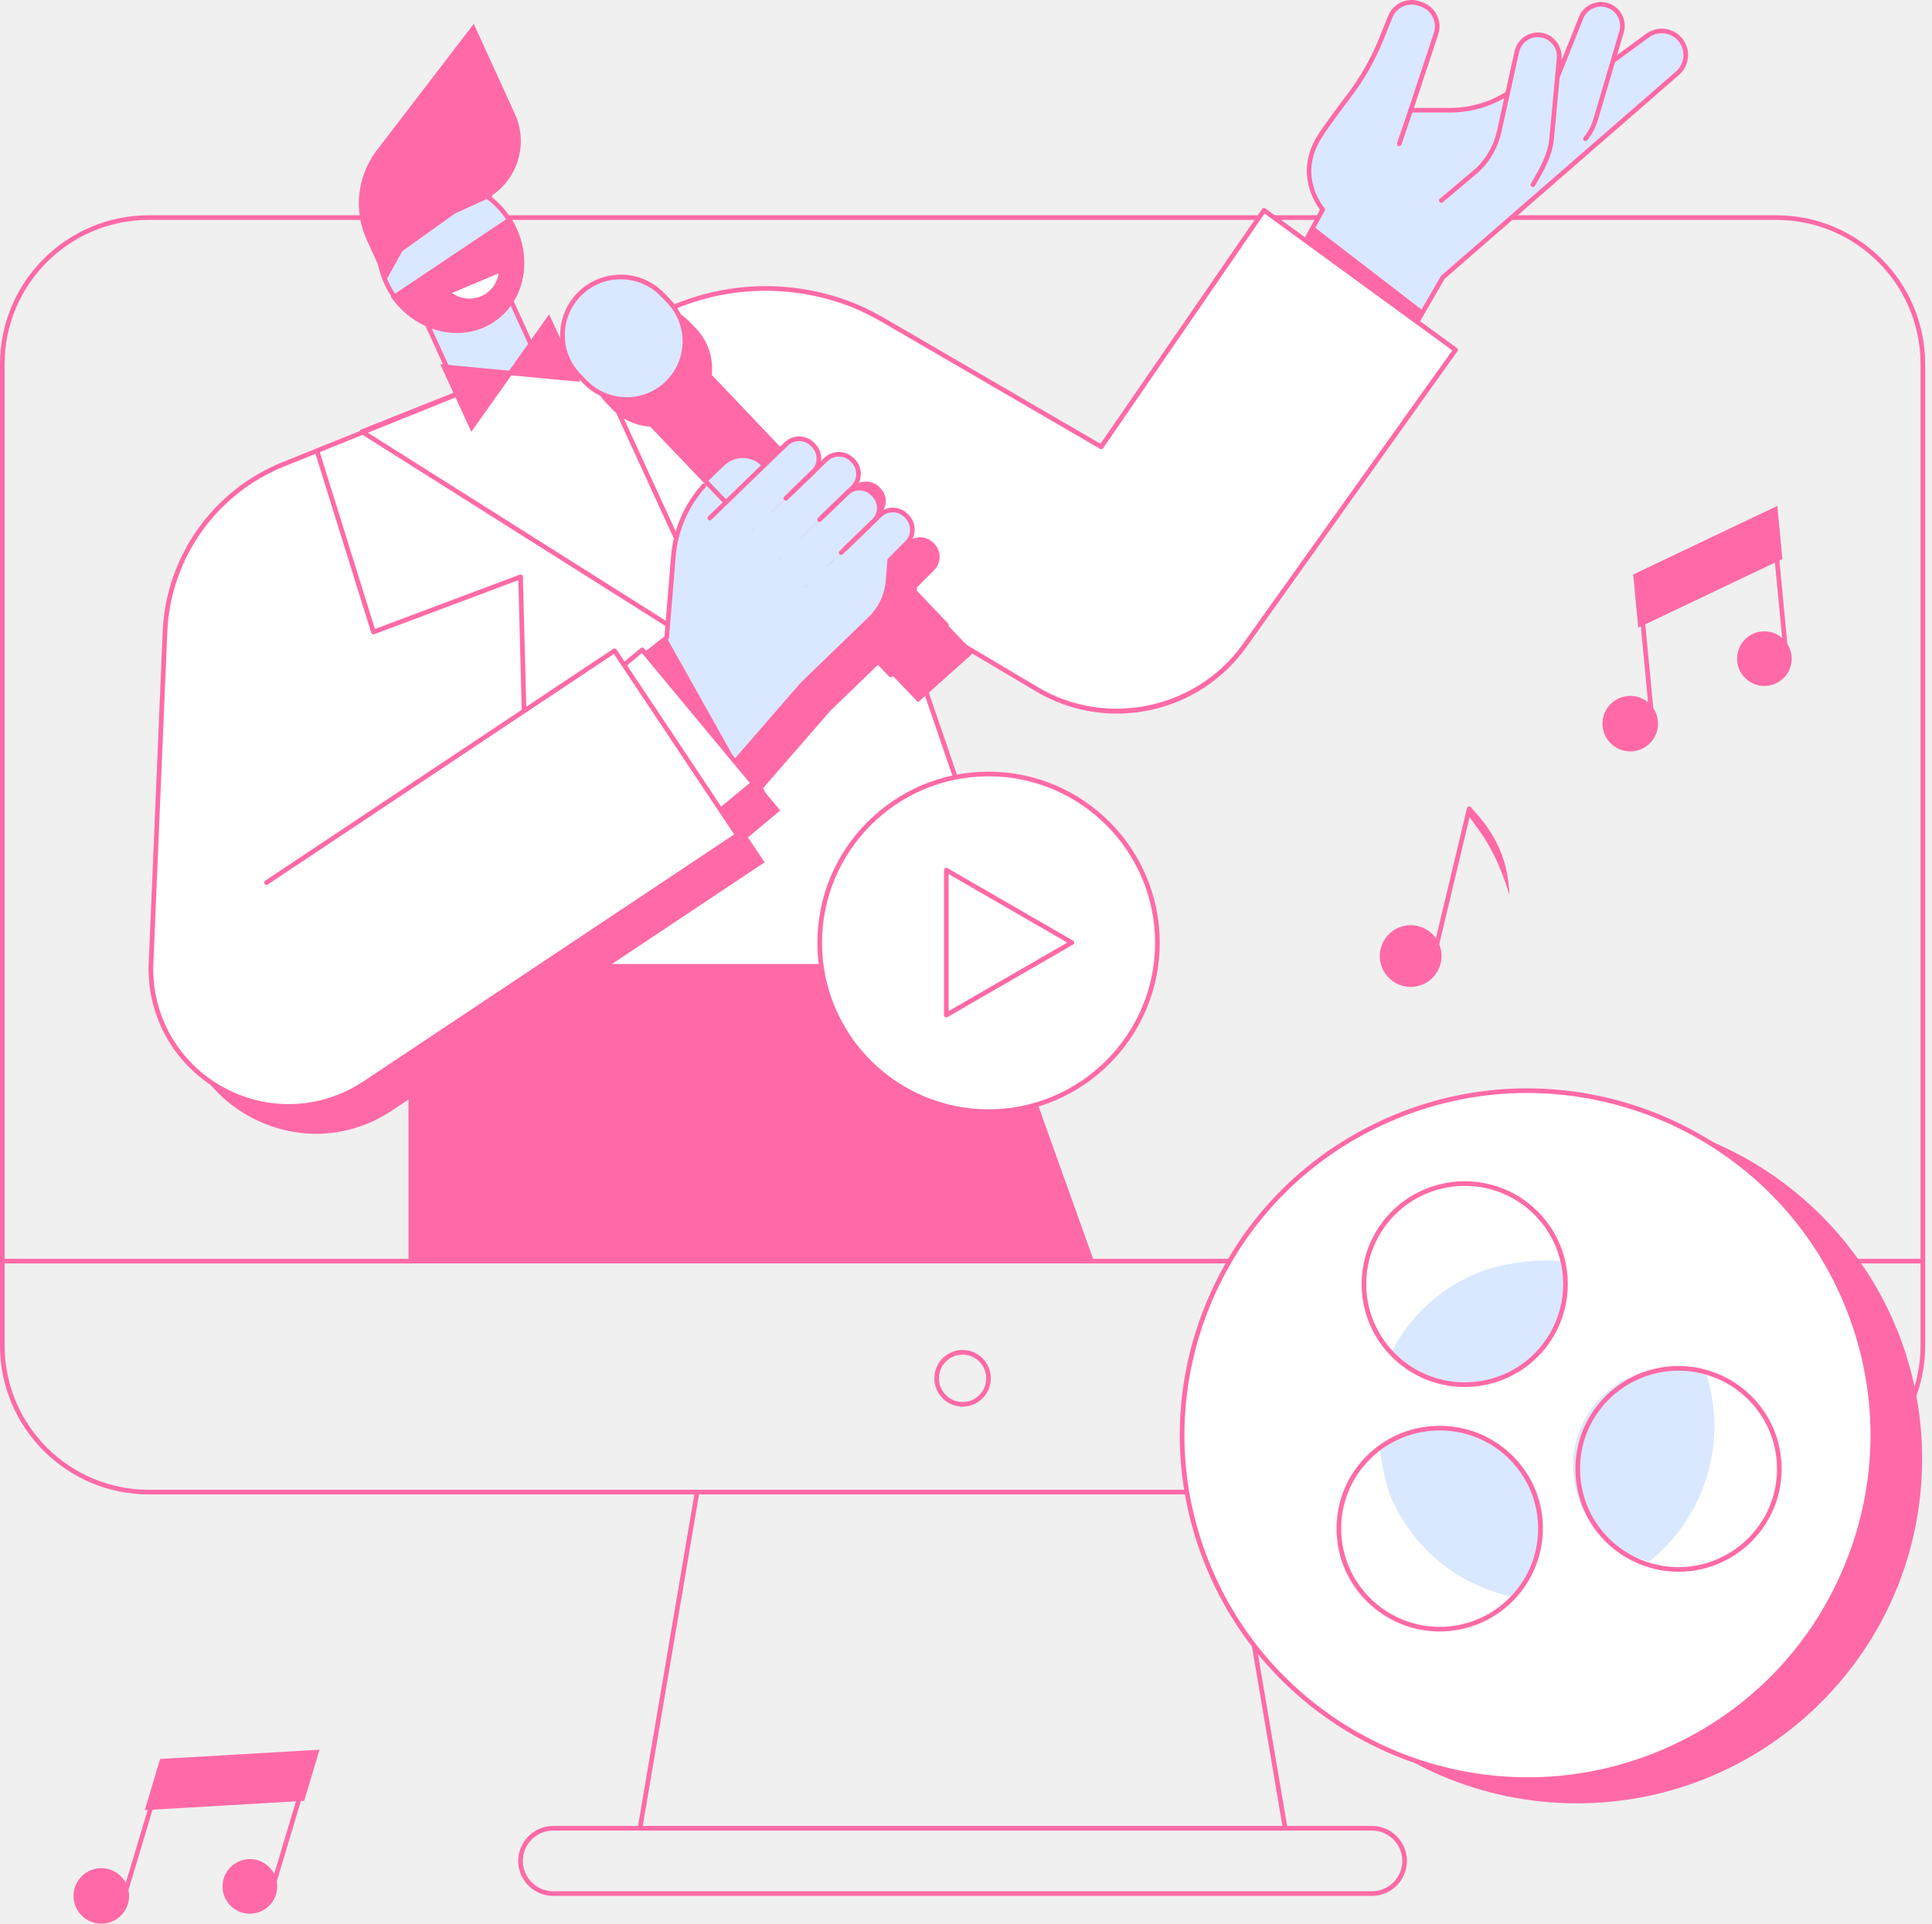
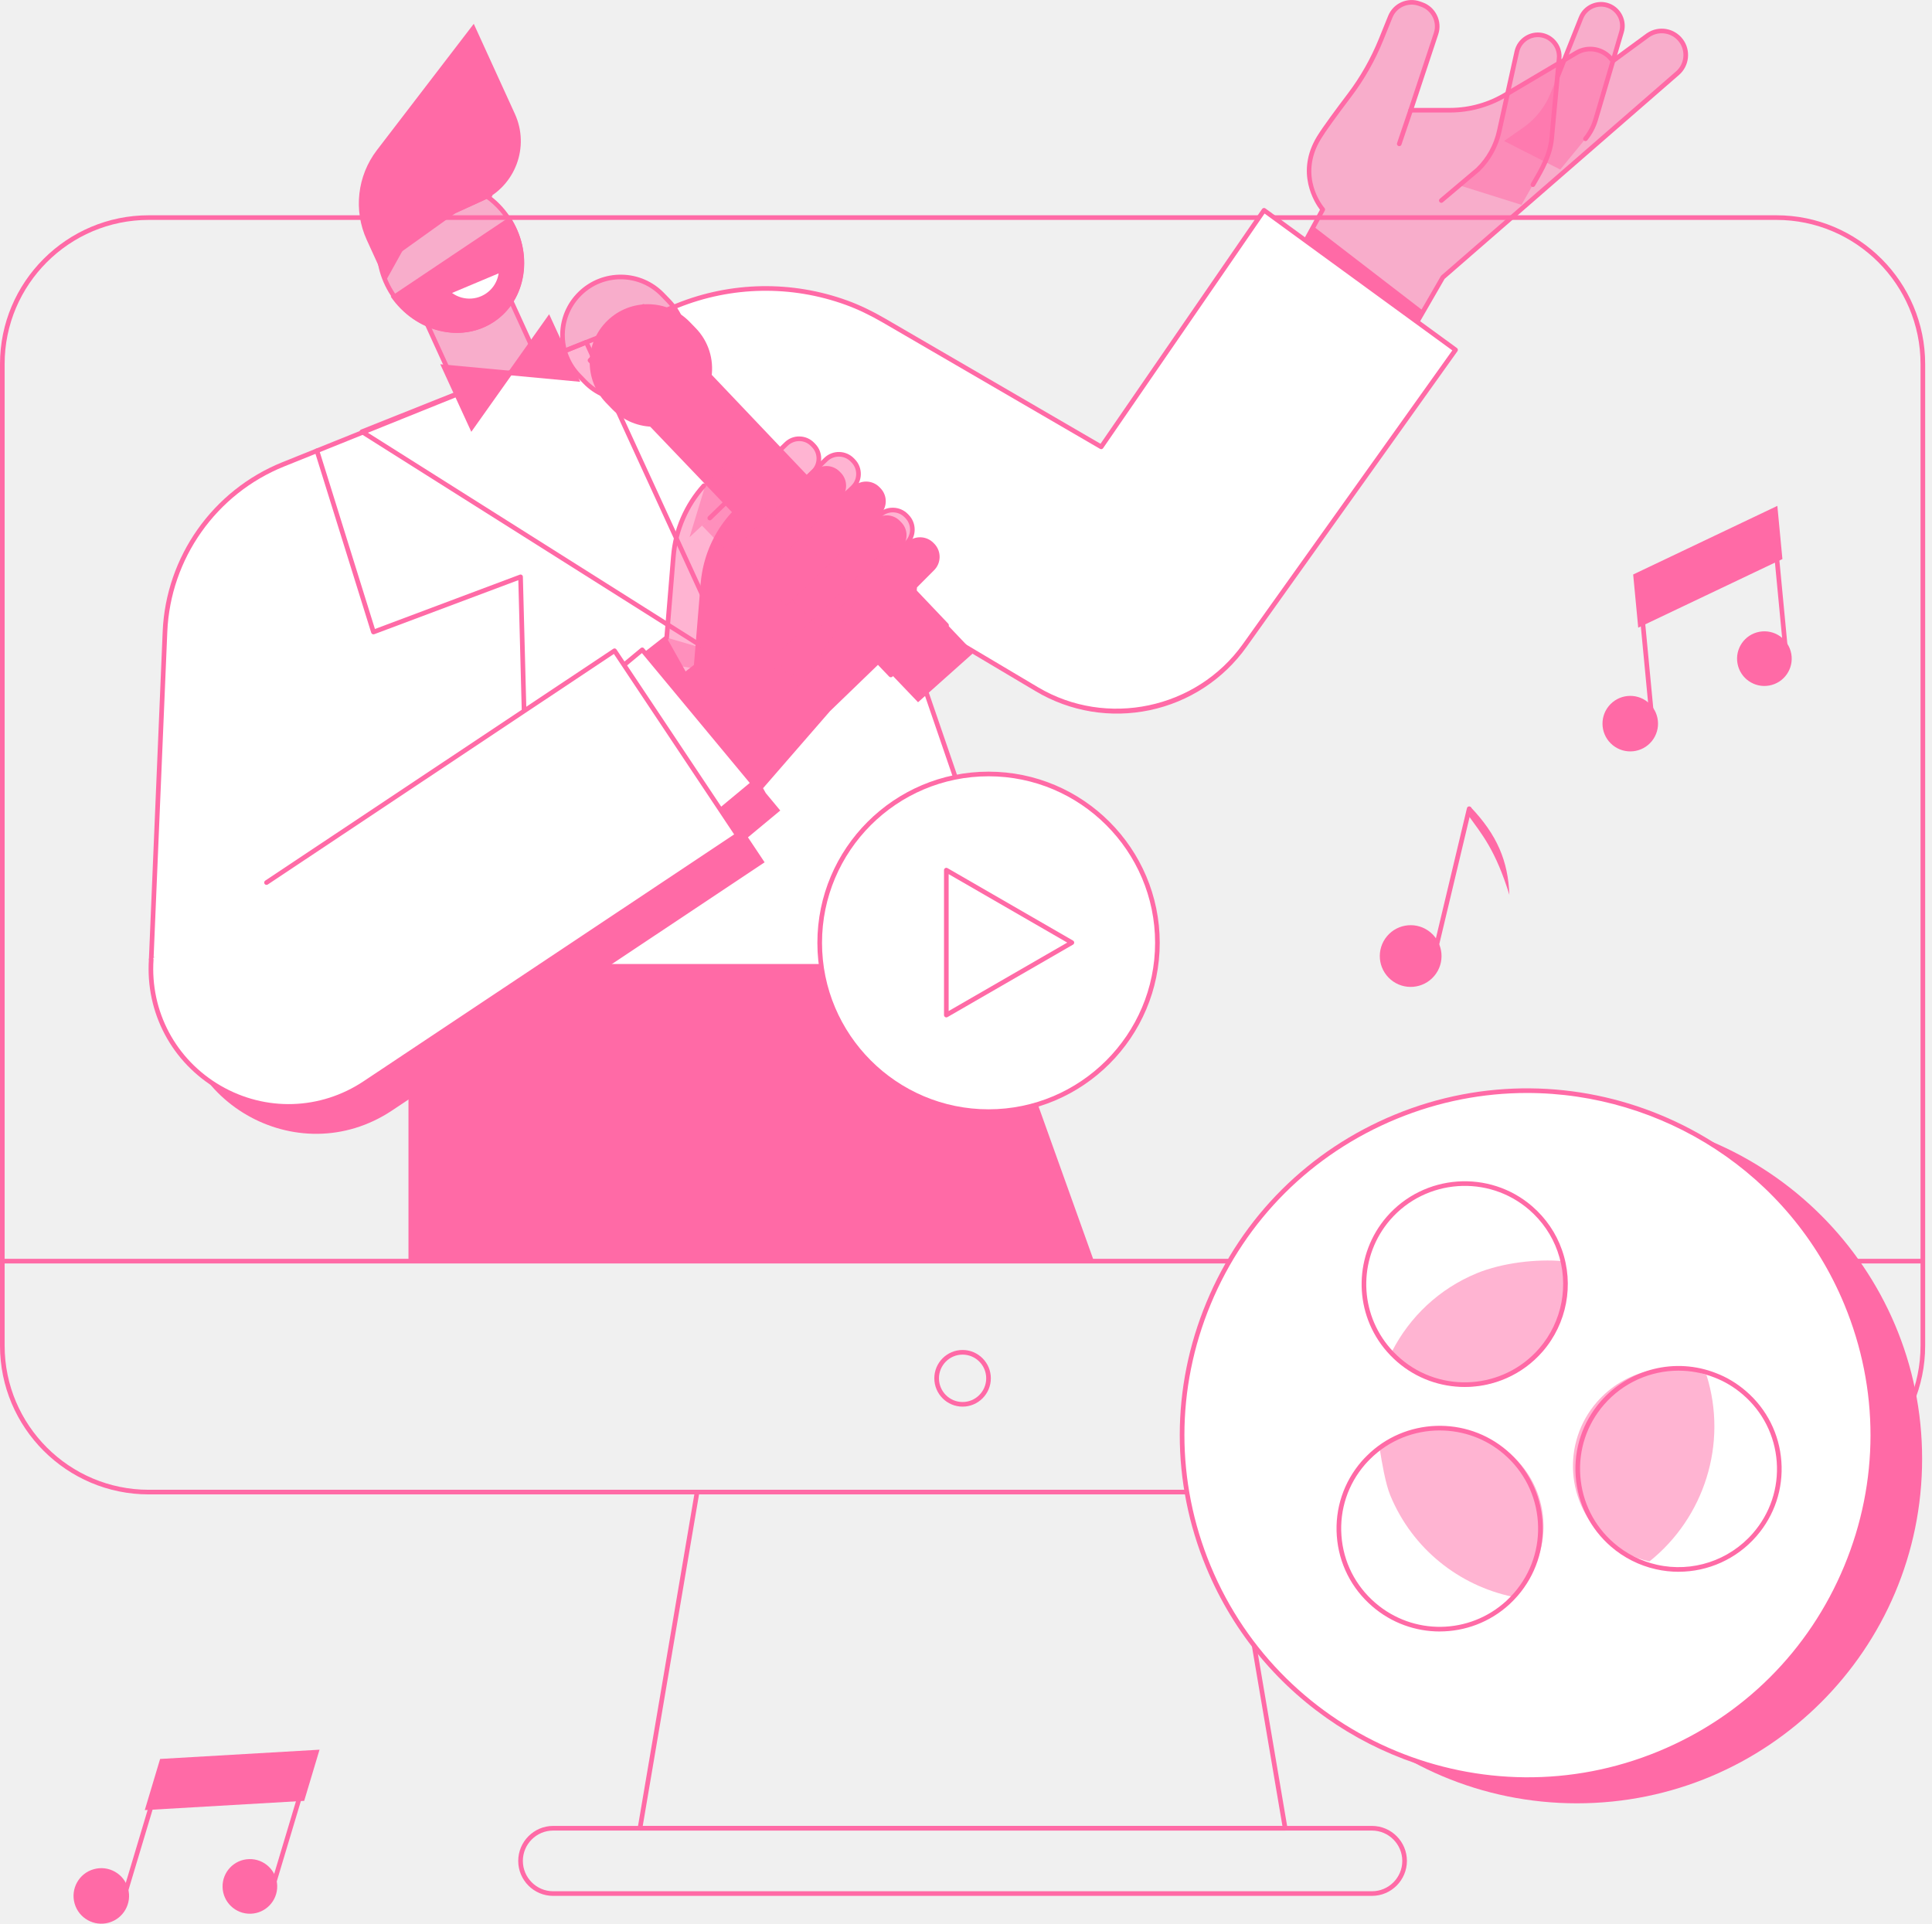
<svg xmlns="http://www.w3.org/2000/svg" width="241" height="240" viewBox="0 0 241 240" fill="none">
  <g clip-path="url(#clip0_192_234)">
    <path d="M221.593 186.439H18.553C8.323 186.439 0 178.117 0 167.886V45.411C0 35.18 8.323 26.858 18.553 26.858H221.593C231.824 26.858 240.147 35.18 240.147 45.411V167.887C240.147 178.118 231.824 186.441 221.593 186.441V186.439ZM18.553 27.436C8.643 27.436 0.578 35.499 0.578 45.411V167.887C0.578 177.798 8.641 185.862 18.553 185.862H221.593C231.506 185.862 239.569 177.799 239.569 167.887V45.411C239.569 35.5 231.506 27.436 221.593 27.436H18.553Z" fill="#FF6AA6" />
    <path d="M239.797 157.626H0.349C0.189 157.626 0.059 157.496 0.059 157.336C0.059 157.176 0.189 157.047 0.349 157.047H239.797C239.957 157.047 240.087 157.176 240.087 157.336C240.087 157.496 239.957 157.626 239.797 157.626Z" fill="#FF6AA6" />
    <path d="M160.314 228.379H79.832C79.747 228.379 79.666 228.341 79.612 228.277C79.557 228.211 79.533 228.126 79.548 228.042L86.669 186.102C86.692 185.963 86.813 185.861 86.954 185.861H153.192C153.333 185.861 153.453 185.963 153.477 186.102L160.598 228.042C160.613 228.126 160.589 228.212 160.534 228.277C160.479 228.342 160.399 228.379 160.314 228.379ZM80.174 227.801H159.971L152.948 186.439H87.199L80.176 227.801H80.174Z" fill="#FF6AA6" />
    <path d="M171.141 236.529H69.003C66.599 236.529 64.644 234.573 64.644 232.169C64.644 229.765 66.599 227.799 69.003 227.799H171.141C173.545 227.799 175.5 229.755 175.5 232.159C175.5 234.563 173.545 236.527 171.141 236.527V236.529ZM69.003 228.379C66.919 228.379 65.222 230.075 65.222 232.16C65.222 234.245 66.918 235.95 69.003 235.95H171.141C173.225 235.95 174.922 234.254 174.922 232.171C174.922 230.087 173.226 228.38 171.141 228.38H69.003V228.379Z" fill="#FF6AA6" />
    <path d="M120.073 175.49C118.13 175.49 116.548 173.904 116.548 171.955C116.548 170.007 118.13 168.421 120.073 168.421C122.017 168.421 123.599 170.007 123.599 171.955C123.599 173.904 122.017 175.49 120.073 175.49ZM120.073 169.001C118.449 169.001 117.127 170.327 117.127 171.957C117.127 173.587 118.449 174.913 120.073 174.913C121.698 174.913 123.02 173.587 123.02 171.957C123.02 170.327 121.698 169.001 120.073 169.001Z" fill="#FF6AA6" />
    <path d="M136.432 157.267H50.953V119.277H122.832L136.432 157.267Z" fill="#FF6AA6" />
-     <path d="M61.719 33.113L51.97 37.564L58.449 51.755L68.198 47.304L61.719 33.113Z" fill="#D9E8FF" />
-     <path d="M58.451 52.038C58.341 52.038 58.236 51.975 58.188 51.869L51.708 37.679C51.676 37.609 51.673 37.529 51.7 37.457C51.726 37.385 51.781 37.327 51.85 37.294L61.6 32.842C61.746 32.775 61.917 32.839 61.983 32.985L68.463 47.175C68.494 47.245 68.497 47.325 68.471 47.397C68.445 47.469 68.389 47.527 68.32 47.558L58.571 52.011C58.531 52.029 58.49 52.037 58.45 52.037L58.451 52.038ZM52.354 37.701L58.594 51.365L67.818 47.154L61.578 33.49L52.354 37.701Z" fill="#FF6AA6" />
-     <path d="M61.493 39.889C65.448 37.239 66.281 31.547 63.352 27.175C60.423 22.803 54.842 21.407 50.887 24.057C46.932 26.707 46.099 32.399 49.028 36.771C51.957 41.143 57.538 42.538 61.493 39.889Z" fill="#D9E8FF" />
-     <path d="M57.03 41.525C56.297 41.525 55.551 41.433 54.805 41.246C52.382 40.64 50.245 39.108 48.788 36.934C47.333 34.759 46.729 32.201 47.091 29.729C47.455 27.246 48.745 25.146 50.728 23.819C54.809 21.086 60.581 22.519 63.593 27.016C65.051 29.191 65.653 31.75 65.291 34.222C64.927 36.704 63.637 38.804 61.654 40.131C60.279 41.052 58.689 41.524 57.031 41.524L57.03 41.525ZM55.353 23.011C53.843 23.011 52.353 23.427 51.048 24.3C49.204 25.536 48.001 27.494 47.662 29.812C47.321 32.143 47.891 34.557 49.268 36.612C50.644 38.667 52.661 40.113 54.946 40.685C57.22 41.254 59.487 40.886 61.331 39.651C63.175 38.416 64.378 36.458 64.717 34.139C65.058 31.808 64.488 29.394 63.111 27.339C61.245 24.553 58.262 23.011 55.353 23.011Z" fill="#FF6AA6" />
+     <path d="M61.719 33.113L51.97 37.564L58.449 51.755L68.198 47.304L61.719 33.113Z" fill="#FF6AA6" fill-opacity="0.50" />
+         /&gt;
+         <path d="M58.451 52.038C58.341 52.038 58.236 51.975 58.188 51.869L51.708 37.679C51.676 37.609 51.673 37.529 51.7 37.457C51.726 37.385 51.781 37.327 51.85 37.294L61.6 32.842C61.746 32.775 61.917 32.839 61.983 32.985L68.463 47.175C68.494 47.245 68.497 47.325 68.471 47.397C68.445 47.469 68.389 47.527 68.32 47.558L58.571 52.011C58.531 52.029 58.49 52.037 58.45 52.037L58.451 52.038ZM52.354 37.701L58.594 51.365L67.818 47.154L61.578 33.49L52.354 37.701Z" fill="#FF6AA6" />
+     <path d="M61.493 39.889C65.448 37.239 66.281 31.547 63.352 27.175C60.423 22.803 54.842 21.407 50.887 24.057C46.932 26.707 46.099 32.399 49.028 36.771C51.957 41.143 57.538 42.538 61.493 39.889Z" fill="#FF6AA6" fill-opacity="0.50" />
+         /&gt;
+         <path d="M57.03 41.525C56.297 41.525 55.551 41.433 54.805 41.246C52.382 40.64 50.245 39.108 48.788 36.934C47.333 34.759 46.729 32.201 47.091 29.729C47.455 27.246 48.745 25.146 50.728 23.819C54.809 21.086 60.581 22.519 63.593 27.016C65.051 29.191 65.653 31.75 65.291 34.222C64.927 36.704 63.637 38.804 61.654 40.131C60.279 41.052 58.689 41.524 57.031 41.524L57.03 41.525ZM55.353 23.011C53.843 23.011 52.353 23.427 51.048 24.3C49.204 25.536 48.001 27.494 47.662 29.812C47.321 32.143 47.891 34.557 49.268 36.612C50.644 38.667 52.661 40.113 54.946 40.685C57.22 41.254 59.487 40.886 61.331 39.651C63.175 38.416 64.378 36.458 64.717 34.139C65.058 31.808 64.488 29.394 63.111 27.339C61.245 24.553 58.262 23.011 55.353 23.011Z" fill="#FF6AA6" />
    <path d="M48.738 36.998L63.624 27.027C66.582 31.558 65.702 37.403 61.622 40.136C57.542 42.87 51.802 41.458 48.738 36.999V36.998Z" fill="#FF6AA6" />
    <path d="M62.201 34.104C62.089 34.863 61.747 35.593 61.162 36.177C59.86 37.479 57.828 37.6 56.386 36.55L62.201 34.104Z" fill="white" />
    <path d="M59.098 2.973L64.225 14.203C66.105 18.319 64.292 23.178 60.177 25.057L56.817 26.591L47.326 33.381L45.749 29.928C44.068 26.247 44.557 21.938 47.019 18.727L59.098 2.973Z" fill="#FF6AA6" />
    <path d="M51.314 21.774C47.069 23.713 45.365 29.087 47.508 33.78C47.701 34.202 47.919 34.603 48.157 34.984L51.457 29.04L61.449 24.477C58.901 21.402 54.795 20.186 51.314 21.776V21.774Z" fill="#FF6AA6" />
-     <path d="M162.258 31.166L165.001 26.138C165.001 26.138 161.496 22.133 164.54 17.161C165.246 16.008 166.905 13.765 168.327 11.889C169.944 9.753 171.271 7.415 172.275 4.932L173.427 2.088C174.005 0.658 175.609 -0.06 177.062 0.458L177.373 0.568C178.845 1.094 179.629 2.699 179.137 4.182L175.969 13.747H180.856C183.361 13.747 185.818 13.049 187.949 11.731L196.66 6.58C198.108 5.723 199.965 6.067 201.011 7.384L201.19 7.608L205.586 4.384C206.91 3.477 208.714 3.772 209.68 5.054C210.631 6.313 210.445 8.092 209.255 9.127L179.975 34.599L176.636 40.388L162.258 31.165V31.166Z" fill="#D9E8FF" />
+     <path d="M162.258 31.166L165.001 26.138C165.001 26.138 161.496 22.133 164.54 17.161C165.246 16.008 166.905 13.765 168.327 11.889C169.944 9.753 171.271 7.415 172.275 4.932L173.427 2.088C174.005 0.658 175.609 -0.06 177.062 0.458L177.373 0.568C178.845 1.094 179.629 2.699 179.137 4.182L175.969 13.747H180.856C183.361 13.747 185.818 13.049 187.949 11.731L196.66 6.58C198.108 5.723 199.965 6.067 201.011 7.384L201.19 7.608L205.586 4.384C206.91 3.477 208.714 3.772 209.68 5.054C210.631 6.313 210.445 8.092 209.255 9.127L179.975 34.599L176.636 40.388L162.258 31.165V31.166Z" fill="#FF6AA6" fill-opacity="0.50" />
    <path d="M176.636 40.389L162.258 31.166L163.851 28.249L177.555 38.797L176.636 40.389Z" fill="#FF6AA6" />
    <path d="M176.636 40.679C176.581 40.679 176.527 40.664 176.48 40.633L162.102 31.41C161.975 31.328 161.932 31.161 162.004 31.028L164.654 26.169C164.038 25.353 161.519 21.544 164.292 17.012C165.02 15.823 166.762 13.475 168.096 11.717C169.694 9.607 171.01 7.289 172.007 4.828L173.158 1.983C173.797 0.404 175.554 -0.383 177.158 0.189L177.469 0.3C179.075 0.873 179.946 2.658 179.41 4.278L176.369 13.462H180.856C183.31 13.462 185.709 12.78 187.797 11.49L196.513 6.336C198.077 5.411 200.109 5.786 201.238 7.209L201.243 7.216L205.415 4.156C206.877 3.154 208.85 3.477 209.912 4.884C210.95 6.257 210.745 8.219 209.445 9.35L180.202 34.791L176.887 40.538C176.847 40.606 176.782 40.656 176.704 40.674C176.682 40.679 176.658 40.682 176.636 40.682V40.679ZM162.641 31.069L176.536 39.983L179.725 34.458C179.74 34.43 179.761 34.405 179.785 34.384L209.065 8.911C210.135 7.98 210.304 6.363 209.449 5.231C208.573 4.071 206.948 3.805 205.748 4.627L201.36 7.845C201.234 7.938 201.06 7.913 200.963 7.791L200.784 7.566C199.833 6.369 198.123 6.052 196.807 6.83L188.096 11.982C185.923 13.326 183.418 14.037 180.856 14.037H175.969C175.875 14.037 175.789 13.992 175.734 13.917C175.679 13.843 175.664 13.746 175.693 13.658L178.862 4.093C179.3 2.77 178.589 1.31 177.275 0.842L176.964 0.73C175.654 0.262 174.216 0.906 173.694 2.197L172.543 5.043C171.527 7.551 170.186 9.913 168.556 12.064C166.656 14.572 165.352 16.387 164.786 17.313C161.894 22.038 165.081 25.791 165.218 25.949C165.298 26.041 165.313 26.172 165.254 26.278L162.64 31.069H162.641Z" fill="#FF6AA6" />
-     <path d="M182.287 23.2L184.372 21.151C185.698 19.849 186.618 18.192 187.019 16.376L189.216 6.443C189.532 5.015 190.936 4.105 192.37 4.4C193.734 4.681 194.656 5.962 194.488 7.344L193.115 18.654C193.003 19.569 192.711 20.451 192.253 21.25L189.786 25.553L182.289 23.2H182.287Z" fill="#D9E8FF" />
-     <path d="M187.622 17.592L190.017 15.917C191.54 14.852 192.72 13.369 193.416 11.646L197.225 2.212C197.773 0.855 199.309 0.19 200.673 0.719C201.972 1.221 202.669 2.636 202.274 3.972L199.05 14.9C198.79 15.782 198.355 16.605 197.772 17.317L194.627 21.153L187.621 17.593L187.622 17.592Z" fill="#D9E8FF" />
-     <path d="M197.772 17.605C197.708 17.605 197.642 17.584 197.588 17.54C197.465 17.439 197.447 17.256 197.548 17.133C198.11 16.447 198.522 15.668 198.772 14.817L201.996 3.89C202.345 2.707 201.718 1.432 200.568 0.988C199.357 0.519 197.978 1.117 197.492 2.32L194.598 9.576C194.539 9.725 194.37 9.797 194.223 9.738C194.075 9.679 194.003 9.511 194.062 9.361L196.956 2.104C197.559 0.609 199.275 -0.135 200.776 0.447C202.205 0.999 202.985 2.584 202.551 4.052L199.327 14.98C199.054 15.904 198.606 16.753 197.995 17.498C197.938 17.567 197.854 17.604 197.77 17.604L197.772 17.605Z" fill="#FF6AA6" />
+     <path d="M182.287 23.2L184.372 21.151C185.698 19.849 186.618 18.192 187.019 16.376L189.216 6.443C189.532 5.015 190.936 4.105 192.37 4.4C193.734 4.681 194.656 5.962 194.488 7.344L193.115 18.654C193.003 19.569 192.711 20.451 192.253 21.25L189.786 25.553L182.289 23.2H182.287Z" fill="#FF6AA6" fill-opacity="0.50" />
+         /&gt;
+         <path d="M187.622 17.592L190.017 15.917C191.54 14.852 192.72 13.369 193.416 11.646L197.225 2.212C197.773 0.855 199.309 0.19 200.673 0.719C201.972 1.221 202.669 2.636 202.274 3.972L199.05 14.9C198.79 15.782 198.355 16.605 197.772 17.317L194.627 21.153L187.621 17.593L187.622 17.592Z" fill="#FF6AA6" fill-opacity="0.50" />
+         /&gt;
+         <path d="M197.772 17.605C197.708 17.605 197.642 17.584 197.588 17.54C197.465 17.439 197.447 17.256 197.548 17.133C198.11 16.447 198.522 15.668 198.772 14.817L201.996 3.89C202.345 2.707 201.718 1.432 200.568 0.988C199.357 0.519 197.978 1.117 197.492 2.32L194.598 9.576C194.539 9.725 194.37 9.797 194.223 9.738C194.075 9.679 194.003 9.511 194.062 9.361L196.956 2.104C197.559 0.609 199.275 -0.135 200.776 0.447C202.205 0.999 202.985 2.584 202.551 4.052L199.327 14.98C199.054 15.904 198.606 16.753 197.995 17.498C197.938 17.567 197.854 17.604 197.77 17.604L197.772 17.605Z" fill="#FF6AA6" />
    <path d="M179.793 25.308C179.71 25.308 179.629 25.272 179.571 25.205C179.468 25.083 179.483 24.901 179.605 24.797L184.184 20.93C185.456 19.679 186.344 18.077 186.734 16.313L188.931 6.38C189.279 4.807 190.847 3.791 192.425 4.115C193.925 4.425 194.956 5.857 194.771 7.378L193.848 17.26C193.642 19.464 192.62 21.217 191.537 23.073L191.469 23.189C191.389 23.327 191.212 23.374 191.073 23.293C190.935 23.213 190.888 23.036 190.969 22.898L191.037 22.78C192.087 20.981 193.078 19.281 193.271 17.205L194.194 7.315C194.344 6.084 193.515 4.93 192.307 4.681C191.036 4.418 189.774 5.237 189.494 6.504L187.297 16.437C186.883 18.311 185.94 20.012 184.572 21.355L179.976 25.237C179.921 25.283 179.856 25.305 179.79 25.305L179.793 25.308Z" fill="#FF6AA6" />
    <path d="M174.546 18.235C174.515 18.235 174.484 18.23 174.453 18.219C174.302 18.168 174.22 18.004 174.272 17.852L175.694 13.655C175.746 13.504 175.91 13.423 176.062 13.474C176.213 13.525 176.294 13.689 176.243 13.841L174.82 18.038C174.779 18.159 174.666 18.235 174.546 18.235Z" fill="#FF6AA6" />
    <path d="M127.263 120.559H47.971L18.863 119.69L20.581 78.816C20.971 69.562 26.74 61.393 35.33 57.932L84.475 38.133C91.267 35.395 98.79 35.294 105.593 37.764C107.228 38.357 108.791 39.132 110.294 40.007L137.365 55.751L157.673 26.236L181.565 43.651L155.264 80.532C149.356 88.818 138.083 91.191 129.335 85.991L111.841 75.591L127.262 120.56L127.263 120.559Z" fill="white" />
    <path d="M91.776 83.293L45.148 53.858L73.133 42.702L91.776 83.293Z" fill="white" />
    <path d="M91.776 83.582C91.722 83.582 91.668 83.567 91.621 83.537L44.993 54.104C44.901 54.046 44.85 53.941 44.859 53.832C44.87 53.723 44.939 53.63 45.04 53.59L73.026 42.431C73.169 42.375 73.331 42.439 73.395 42.58L92.038 83.171C92.092 83.288 92.062 83.426 91.966 83.51C91.912 83.557 91.844 83.582 91.776 83.582ZM45.782 53.917L91.107 82.528L72.986 43.072L45.784 53.917H45.782Z" fill="#FF6AA6" />
    <path d="M127.263 120.847H47.971L18.855 119.978C18.778 119.975 18.704 119.942 18.652 119.886C18.599 119.83 18.572 119.753 18.574 119.677L20.292 78.803C20.685 69.456 26.546 61.158 35.222 57.663L84.367 37.864C91.197 35.112 98.771 34.98 105.693 37.491C107.221 38.046 108.774 38.787 110.439 39.755L137.28 55.364L157.436 26.071C157.481 26.007 157.549 25.963 157.626 25.95C157.704 25.937 157.782 25.955 157.845 26.001L181.736 43.416C181.865 43.51 181.894 43.689 181.802 43.818L155.502 80.699C152.602 84.766 148.313 87.571 143.426 88.601C138.538 89.629 133.482 88.791 129.189 86.237L112.372 76.239L127.538 120.464C127.568 120.552 127.554 120.65 127.5 120.727C127.447 120.803 127.359 120.847 127.266 120.847H127.263ZM19.163 119.409L47.979 120.269H126.858L111.568 75.681C111.529 75.567 111.566 75.44 111.659 75.363C111.753 75.287 111.885 75.276 111.989 75.339L129.483 85.739C138.034 90.822 149.255 88.46 155.029 80.362L181.163 43.714L157.743 26.643L137.604 55.912C137.519 56.037 137.351 56.075 137.22 55.999L110.147 40.254C108.511 39.304 106.989 38.577 105.494 38.034C98.707 35.571 91.28 35.701 84.582 38.4L35.437 58.199C26.971 61.611 21.252 69.707 20.869 78.826L19.163 119.409Z" fill="#FF6AA6" />
    <path d="M64.157 46.303L54.919 45.441L58.792 53.873L64.157 46.303Z" fill="#FF6AA6" />
    <path d="M63.136 46.773L72.374 47.634L68.501 39.203L63.136 46.773Z" fill="#FF6AA6" />
    <path d="M65.373 88.992C65.217 88.992 65.088 88.867 65.085 88.71L64.656 72.38L46.685 79.123C46.61 79.151 46.527 79.146 46.456 79.112C46.386 79.077 46.331 79.014 46.307 78.938L39.26 56.323C39.213 56.17 39.298 56.008 39.45 55.961C39.603 55.913 39.765 55.999 39.812 56.151L46.769 78.473L64.833 71.696C64.921 71.663 65.018 71.675 65.096 71.726C65.174 71.778 65.221 71.865 65.224 71.958L65.663 88.694C65.667 88.854 65.541 88.986 65.381 88.99C65.378 88.99 65.376 88.99 65.373 88.99V88.992Z" fill="#FF6AA6" />
    <path d="M121.471 81.407L114.336 73.899L114.387 73.279L116.493 71.166C117.427 70.261 117.451 68.771 116.547 67.837L116.459 67.747C115.554 66.813 114.064 66.79 113.131 67.693L110.687 70.059L111.196 69.566L112.101 68.69L112.388 68.412C113.294 67.534 113.318 66.087 112.439 65.18L112.256 64.992C111.378 64.085 109.931 64.062 109.024 64.94L107.356 66.556L109.781 64.209C110.707 63.313 110.731 61.835 109.833 60.91L109.717 60.789C108.821 59.864 107.343 59.84 106.418 60.737L104.838 62.267C105.757 61.377 105.781 59.91 104.891 58.989L104.754 58.847C103.864 57.928 102.395 57.904 101.475 58.795L100.696 59.549L88.758 46.985C89.053 44.85 88.404 42.607 86.788 40.939L86.037 40.164C83.247 37.284 78.652 37.211 75.772 40C72.892 42.789 72.818 47.385 75.608 50.265L76.359 51.04C77.806 52.532 79.736 53.264 81.663 53.242L91.566 63.601L91.462 63.701L91.454 63.728C91.369 63.818 91.288 63.91 91.207 64H91.203C91.158 64.047 91.116 64.098 91.072 64.15C91.011 64.219 90.95 64.288 90.891 64.358C90.809 64.454 90.731 64.551 90.652 64.648C90.595 64.717 90.539 64.787 90.484 64.859C90.404 64.961 90.328 65.065 90.252 65.17C90.202 65.238 90.151 65.306 90.101 65.376C90.02 65.491 89.941 65.608 89.862 65.725C89.822 65.785 89.78 65.844 89.74 65.906C89.633 66.071 89.529 66.239 89.43 66.408C89.422 66.421 89.412 66.435 89.405 66.448C89.297 66.632 89.194 66.818 89.094 67.006C89.062 67.065 89.034 67.125 89.002 67.186C88.935 67.315 88.87 67.445 88.807 67.576C88.771 67.651 88.738 67.726 88.703 67.802C88.649 67.92 88.595 68.039 88.544 68.159C88.509 68.24 88.476 68.323 88.443 68.405C88.396 68.521 88.35 68.636 88.307 68.754C88.275 68.839 88.244 68.925 88.214 69.01C88.172 69.127 88.132 69.243 88.094 69.36C88.066 69.447 88.038 69.534 88.012 69.621C87.975 69.739 87.941 69.857 87.908 69.976C87.883 70.064 87.86 70.152 87.836 70.24C87.805 70.361 87.776 70.483 87.747 70.605C87.727 70.691 87.706 70.778 87.687 70.866C87.659 70.993 87.635 71.121 87.611 71.25C87.595 71.332 87.578 71.415 87.565 71.498C87.54 71.641 87.52 71.784 87.499 71.928C87.49 71.997 87.478 72.067 87.469 72.136C87.441 72.35 87.419 72.565 87.401 72.78L86.561 82.955L83.948 84.998L83.512 84.473L81.239 86.359L80.058 84.585L22.262 123.091C21.304 137.3 37.062 146.434 48.914 138.538L95.378 107.582L93.301 104.464L97.331 101.119L95.525 98.944L95.184 98.336L103.532 88.727L109.798 82.673L114.518 87.611L121.47 81.409L121.471 81.407Z" fill="#FF6AA6" />
-     <path d="M95.26 58.388L86.017 67.018L88.063 60.298L90.366 58.067C91.655 56.818 93.708 56.835 94.976 58.104L95.259 58.387L95.26 58.388Z" fill="#D9E8FF" />
-     <path d="M107.258 74.228L99.799 85.588L82.896 82.779L84 69.378C84.298 65.774 85.892 62.4 88.49 59.883L90.079 58.345L107.256 74.228H107.258Z" fill="#D9E8FF" />
-     <path d="M111.12 84.497C111.044 84.497 110.968 84.467 110.912 84.408L73.389 45.155C73.28 45.043 73.283 44.863 73.393 44.752L80.063 38.02C80.118 37.965 80.197 37.941 80.272 37.934C80.35 37.934 80.425 37.967 80.479 38.025L118.283 77.808C118.337 77.865 118.366 77.941 118.362 78.02C118.359 78.098 118.324 78.172 118.265 78.223L111.313 84.425C111.258 84.473 111.19 84.498 111.12 84.498V84.497ZM74.001 44.959L111.136 83.806L117.656 77.99L80.262 38.639L74 44.96L74.001 44.959Z" fill="#FF6AA6" />
-     <path d="M83.226 47.801C80.346 50.59 75.751 50.517 72.961 47.637L72.21 46.862C69.42 43.982 69.494 39.386 72.374 36.597C75.254 33.807 79.849 33.881 82.639 36.761L83.39 37.536C86.18 40.416 86.106 45.011 83.226 47.801Z" fill="#D9E8FF" />
-     <path d="M78.18 50.135C78.138 50.135 78.097 50.135 78.055 50.135C76.039 50.102 74.156 49.288 72.754 47.839L72.004 47.064C70.601 45.616 69.847 43.708 69.879 41.692C69.912 39.676 70.727 37.793 72.176 36.391C73.624 34.987 75.541 34.237 77.547 34.266C79.563 34.299 81.447 35.113 82.849 36.563L83.599 37.338C85.002 38.786 85.756 40.694 85.723 42.709C85.691 44.725 84.876 46.608 83.427 48.011C82.008 49.385 80.148 50.136 78.178 50.136L78.18 50.135ZM77.423 34.842C75.604 34.842 73.887 35.537 72.577 36.805C71.239 38.101 70.487 39.839 70.456 41.7C70.426 43.561 71.124 45.323 72.418 46.66L73.168 47.435C74.464 48.773 76.202 49.525 78.063 49.555C79.928 49.587 81.686 48.888 83.023 47.593C84.361 46.298 85.113 44.56 85.144 42.699C85.174 40.838 84.476 39.075 83.182 37.739L82.431 36.964C81.136 35.626 79.398 34.873 77.537 34.843C77.499 34.843 77.461 34.843 77.422 34.843L77.423 34.842Z" fill="#FF6AA6" />
-     <path d="M87.57 65.575L98.08 55.397C98.999 54.506 100.468 54.53 101.358 55.449L101.495 55.59C102.386 56.51 102.362 57.979 101.443 58.869L90.932 69.047L87.57 65.575Z" fill="#D9E8FF" />
-     <path d="M91.96 68.053L103.022 57.34C103.947 56.444 105.425 56.468 106.321 57.393L106.438 57.514C107.334 58.439 107.31 59.917 106.385 60.813L95.323 71.525L91.96 68.053Z" fill="#D9E8FF" />
-     <path d="M98.847 74.839L109.732 64.298C110.665 63.395 112.157 63.418 113.061 64.351L113.149 64.442C114.052 65.375 114.029 66.867 113.095 67.771L102.21 78.312L98.847 74.839Z" fill="#D9E8FF" />
-     <path d="M108.546 77.197L99.891 85.517L96.511 82.029L111.146 67.917L110.775 72.477C110.629 74.27 109.836 75.948 108.544 77.199L108.546 77.197Z" fill="#D9E8FF" />
-     <path d="M108.858 61.591L109.041 61.78C109.919 62.686 109.768 64.257 108.703 65.289L98.07 75.588L94.707 72.115L105.34 61.816C106.405 60.784 107.98 60.683 108.859 61.59L108.858 61.591Z" fill="#D9E8FF" />
-     <path d="M102.651 64.711C102.574 64.711 102.5 64.682 102.443 64.623C102.332 64.507 102.336 64.325 102.45 64.214L106.182 60.599C106.992 59.815 107.012 58.519 106.228 57.709L106.112 57.588C105.327 56.779 104.032 56.758 103.221 57.542L98.981 61.648C98.866 61.76 98.683 61.757 98.572 61.642C98.46 61.527 98.464 61.344 98.578 61.233L102.818 57.127C103.857 56.121 105.52 56.147 106.526 57.186L106.643 57.306C107.649 58.345 107.622 60.008 106.584 61.014L102.851 64.628C102.795 64.682 102.723 64.71 102.651 64.71V64.711Z" fill="#FF6AA6" />
+     <path d="M95.26 58.388L86.017 67.018L88.063 60.298L90.366 58.067C91.655 56.818 93.708 56.835 94.976 58.104L95.259 58.387L95.26 58.388Z" fill="#FF6AA6" fill-opacity="0.50" />
+         /&gt;
+         <path d="M107.258 74.228L99.799 85.588L82.896 82.779L84 69.378C84.298 65.774 85.892 62.4 88.49 59.883L90.079 58.345L107.256 74.228H107.258Z" fill="#FF6AA6" fill-opacity="0.50" />
+         /&gt;
+         <path d="M111.12 84.497C111.044 84.497 110.968 84.467 110.912 84.408L73.389 45.155C73.28 45.043 73.283 44.863 73.393 44.752L80.063 38.02C80.118 37.965 80.197 37.941 80.272 37.934C80.35 37.934 80.425 37.967 80.479 38.025L118.283 77.808C118.337 77.865 118.366 77.941 118.362 78.02C118.359 78.098 118.324 78.172 118.265 78.223L111.313 84.425C111.258 84.473 111.19 84.498 111.12 84.498V84.497ZM74.001 44.959L111.136 83.806L117.656 77.99L80.262 38.639L74 44.96L74.001 44.959Z" fill="#FF6AA6" />
+     <path d="M83.226 47.801C80.346 50.59 75.751 50.517 72.961 47.637L72.21 46.862C69.42 43.982 69.494 39.386 72.374 36.597C75.254 33.807 79.849 33.881 82.639 36.761L83.39 37.536C86.18 40.416 86.106 45.011 83.226 47.801Z" fill="#FF6AA6" fill-opacity="0.50" />
+         /&gt;
+         <path d="M78.18 50.135C78.138 50.135 78.097 50.135 78.055 50.135C76.039 50.102 74.156 49.288 72.754 47.839L72.004 47.064C70.601 45.616 69.847 43.708 69.879 41.692C69.912 39.676 70.727 37.793 72.176 36.391C73.624 34.987 75.541 34.237 77.547 34.266C79.563 34.299 81.447 35.113 82.849 36.563L83.599 37.338C85.002 38.786 85.756 40.694 85.723 42.709C85.691 44.725 84.876 46.608 83.427 48.011C82.008 49.385 80.148 50.136 78.178 50.136L78.18 50.135ZM77.423 34.842C75.604 34.842 73.887 35.537 72.577 36.805C71.239 38.101 70.487 39.839 70.456 41.7C70.426 43.561 71.124 45.323 72.418 46.66L73.168 47.435C74.464 48.773 76.202 49.525 78.063 49.555C79.928 49.587 81.686 48.888 83.023 47.593C84.361 46.298 85.113 44.56 85.144 42.699C85.174 40.838 84.476 39.075 83.182 37.739L82.431 36.964C81.136 35.626 79.398 34.873 77.537 34.843C77.499 34.843 77.461 34.843 77.422 34.843L77.423 34.842Z" fill="#FF6AA6" />
+     <path d="M87.57 65.575L98.08 55.397C98.999 54.506 100.468 54.53 101.358 55.449L101.495 55.59C102.386 56.51 102.362 57.979 101.443 58.869L90.932 69.047L87.57 65.575Z" fill="#FF6AA6" fill-opacity="0.50" />
+         /&gt;
+         <path d="M91.96 68.053L103.022 57.34C103.947 56.444 105.425 56.468 106.321 57.393L106.438 57.514C107.334 58.439 107.31 59.917 106.385 60.813L95.323 71.525L91.96 68.053Z" fill="#FF6AA6" fill-opacity="0.50" />
+         /&gt;
+         <path d="M98.847 74.839L109.732 64.298C110.665 63.395 112.157 63.418 113.061 64.351L113.149 64.442C114.052 65.375 114.029 66.867 113.095 67.771L102.21 78.312L98.847 74.839Z" fill="#FF6AA6" fill-opacity="0.50" />
+         /&gt;
+         <path d="M108.546 77.197L99.891 85.517L96.511 82.029L111.146 67.917L110.775 72.477C110.629 74.27 109.836 75.948 108.544 77.199L108.546 77.197Z" fill="#FF6AA6" fill-opacity="0.50" />
+         /&gt;
+         <path d="M108.858 61.591L109.041 61.78C109.919 62.686 109.768 64.257 108.703 65.289L98.07 75.588L94.707 72.115L105.34 61.816C106.405 60.784 107.98 60.683 108.859 61.59L108.858 61.591Z" fill="#FF6AA6" fill-opacity="0.50" />
+         /&gt;
+         <path d="M102.651 64.711C102.574 64.711 102.5 64.682 102.443 64.623C102.332 64.507 102.336 64.325 102.45 64.214L106.182 60.599C106.992 59.815 107.012 58.519 106.228 57.709L106.112 57.588C105.327 56.779 104.032 56.758 103.221 57.542L98.981 61.648C98.866 61.76 98.683 61.757 98.572 61.642C98.46 61.527 98.464 61.344 98.578 61.233L102.818 57.127C103.857 56.121 105.52 56.147 106.526 57.186L106.643 57.306C107.649 58.345 107.622 60.008 106.584 61.014L102.851 64.628C102.795 64.682 102.723 64.71 102.651 64.71V64.711Z" fill="#FF6AA6" />
    <path d="M105.466 68.713C105.39 68.713 105.315 68.685 105.259 68.626C105.148 68.51 105.151 68.328 105.266 68.216L108.788 64.804C109.171 64.433 109.388 63.934 109.395 63.402C109.405 62.87 109.204 62.365 108.834 61.982L108.651 61.793C108.279 61.41 107.782 61.195 107.249 61.186C106.719 61.176 106.211 61.377 105.828 61.748L102.428 65.041C102.312 65.153 102.13 65.15 102.018 65.035C101.907 64.919 101.911 64.737 102.025 64.626L105.426 61.333C105.92 60.854 106.568 60.593 107.258 60.607C107.945 60.618 108.588 60.896 109.066 61.39L109.25 61.579C110.237 62.599 110.211 64.232 109.192 65.22L105.67 68.632C105.613 68.686 105.541 68.713 105.469 68.713H105.466Z" fill="#FF6AA6" />
-     <path d="M100.498 84.61L89.067 98.062L75.693 85.391L83.162 79.553L100.498 84.61Z" fill="#D9E8FF" />
-     <path d="M92.126 95.542L89.067 98.062L75.693 85.391L83.162 79.553L92.126 95.542Z" fill="#FF6AA6" />
+     <path d="M100.498 84.61L89.067 98.062L75.693 85.391L83.162 79.553L100.498 84.61Z" fill="#FF6AA6" fill-opacity="0.50" />
+         /&gt;
+         <path d="M92.126 95.542L89.067 98.062L75.693 85.391L83.162 79.553L92.126 95.542Z" fill="#FF6AA6" />
    <path d="M88.538 64.922C88.462 64.922 88.387 64.893 88.331 64.834C88.219 64.719 88.223 64.536 88.337 64.425L97.878 55.186C98.378 54.7 99.033 54.434 99.734 54.451C100.43 54.462 101.081 54.744 101.565 55.245L101.701 55.386C102.186 55.887 102.446 56.546 102.435 57.242C102.424 57.938 102.143 58.589 101.642 59.074L98.23 62.379C98.114 62.49 97.932 62.488 97.82 62.373C97.709 62.257 97.713 62.075 97.827 61.963L101.239 58.658C101.629 58.281 101.848 57.774 101.857 57.233C101.866 56.691 101.663 56.178 101.285 55.789L101.149 55.647C100.771 55.258 100.266 55.039 99.723 55.029C99.184 55.026 98.669 55.224 98.279 55.601L88.738 64.841C88.682 64.894 88.61 64.922 88.538 64.922Z" fill="#FF6AA6" />
    <path d="M89.067 98.35C88.994 98.35 88.922 98.321 88.868 98.272L75.494 85.601C75.432 85.544 75.399 85.462 75.403 85.377C75.407 85.293 75.448 85.214 75.515 85.163L82.884 79.402L83.713 69.353C83.986 66.045 85.363 62.864 87.59 60.401C87.697 60.283 87.879 60.274 87.997 60.38C88.115 60.488 88.125 60.67 88.018 60.788C85.877 63.158 84.552 66.216 84.29 69.401L83.451 79.575C83.444 79.655 83.403 79.73 83.34 79.78L76.136 85.412L89.048 97.643L99.915 85.134L108.345 76.989C109.587 75.786 110.348 74.176 110.488 72.453L110.699 69.854C110.704 69.786 110.734 69.722 110.783 69.673L112.889 67.561C113.289 67.174 113.512 66.658 113.521 66.108C113.53 65.557 113.323 65.035 112.94 64.639L112.852 64.548C112.06 63.73 110.75 63.71 109.933 64.501L105.125 69.157C105.01 69.268 104.828 69.266 104.716 69.15C104.605 69.035 104.609 68.853 104.723 68.741L109.529 64.085C110.037 63.595 110.703 63.323 111.41 63.342C112.115 63.353 112.775 63.638 113.266 64.146L113.353 64.236C113.844 64.744 114.109 65.411 114.097 66.117C114.085 66.822 113.801 67.482 113.293 67.972L111.264 70.007L111.061 72.498C110.909 74.362 110.087 76.104 108.744 77.405L100.33 85.532L89.283 98.251C89.231 98.309 89.157 98.346 89.078 98.35C89.073 98.35 89.069 98.35 89.064 98.35H89.067Z" fill="#FF6AA6" />
    <path d="M80.112 81.072L69.784 89.646L83.604 106.291L93.931 97.717L80.112 81.072Z" fill="white" />
    <path d="M83.604 106.58C83.521 106.58 83.439 106.544 83.381 106.475L69.562 89.829C69.513 89.77 69.49 89.694 69.496 89.618C69.503 89.542 69.541 89.472 69.6 89.423L79.928 80.849C80.051 80.746 80.234 80.763 80.336 80.887L94.155 97.532C94.257 97.655 94.24 97.837 94.117 97.94L83.789 106.514C83.735 106.559 83.67 106.581 83.604 106.581V106.58ZM70.192 89.683L83.642 105.883L93.525 97.679L80.076 81.478L70.193 89.683H70.192Z" fill="#FF6AA6" />
    <path d="M91.979 104.178L45.515 135.134C33.663 143.031 17.903 133.898 18.863 119.688L76.658 81.182L91.979 104.177V104.178Z" fill="white" />
    <path d="M36.003 138.325C32.993 138.325 29.975 137.537 27.241 135.953C21.444 132.594 18.125 126.354 18.576 119.671C18.586 119.511 18.724 119.388 18.884 119.402C19.043 119.412 19.163 119.55 19.153 119.71C18.716 126.173 21.927 132.205 27.531 135.453C33.135 138.7 39.965 138.488 45.355 134.896L91.578 104.1L76.577 81.586L33.403 110.35C33.27 110.439 33.091 110.403 33.002 110.27C32.913 110.138 32.95 109.958 33.082 109.869L76.497 80.944C76.561 80.902 76.639 80.887 76.715 80.901C76.79 80.917 76.856 80.96 76.898 81.024L92.219 104.02C92.308 104.152 92.272 104.332 92.139 104.421L45.675 135.378C42.731 137.34 39.371 138.328 36.001 138.328L36.003 138.325Z" fill="#FF6AA6" />
    <path d="M123.313 138.686C134.946 138.686 144.376 129.255 144.376 117.622C144.376 105.989 134.946 96.559 123.313 96.559C111.68 96.559 102.249 105.989 102.249 117.622C102.249 129.255 111.68 138.686 123.313 138.686Z" fill="white" />
    <path d="M123.313 138.976C111.538 138.976 101.961 129.397 101.961 117.624C101.961 105.85 111.54 96.272 123.313 96.272C135.086 96.272 144.666 105.85 144.666 117.624C144.666 129.397 135.087 138.976 123.313 138.976ZM123.313 96.849C111.857 96.849 102.539 106.168 102.539 117.622C102.539 129.077 111.858 138.396 123.313 138.396C134.767 138.396 144.088 129.077 144.088 117.622C144.088 106.168 134.769 96.849 123.313 96.849Z" fill="#FF6AA6" />
    <path d="M133.706 117.596L118.046 108.555V126.637L133.706 117.596Z" fill="white" />
    <path d="M118.046 126.927C117.996 126.927 117.946 126.914 117.902 126.889C117.813 126.838 117.757 126.742 117.757 126.639V108.556C117.757 108.452 117.813 108.357 117.902 108.306C117.991 108.254 118.101 108.254 118.192 108.306L133.852 117.347C133.941 117.398 133.996 117.494 133.996 117.597C133.996 117.701 133.941 117.797 133.852 117.848L118.192 126.889C118.147 126.915 118.097 126.927 118.047 126.927H118.046ZM118.336 109.056V126.136L133.129 117.596L118.336 109.056Z" fill="#FF6AA6" />
    <path d="M196.708 224.98C220.489 224.98 239.767 205.739 239.767 182.004C239.767 158.269 220.489 139.028 196.708 139.028C172.928 139.028 153.65 158.269 153.65 182.004C153.65 205.739 172.928 224.98 196.708 224.98Z" fill="#FF6AA6" />
    <path d="M190.536 222.022C214.317 222.022 233.595 202.781 233.595 179.047C233.595 155.312 214.317 136.071 190.536 136.071C166.756 136.071 147.478 155.312 147.478 179.047C147.478 202.781 166.756 222.022 190.536 222.022Z" fill="white" />
    <path d="M190.593 222.312C173.558 222.312 157.371 212.231 150.472 195.566C146.055 184.896 146.063 173.145 150.492 162.48C154.93 151.794 163.273 143.477 173.986 139.06C196.076 129.95 221.474 140.479 230.599 162.529C235.016 173.199 235.009 184.95 230.58 195.614C226.142 206.3 217.798 214.618 207.086 219.035C201.692 221.259 196.096 222.313 190.592 222.313L190.593 222.312ZM190.481 136.359C185.049 136.359 179.531 137.398 174.207 139.593C163.638 143.951 155.406 152.157 151.028 162.7C146.658 173.222 146.651 184.816 151.009 195.344C160.013 217.099 185.072 227.486 206.868 218.5C217.437 214.142 225.67 205.936 230.047 195.393C234.417 184.871 234.425 173.277 230.067 162.749C223.262 146.308 207.288 136.359 190.481 136.359Z" fill="#FF6AA6" />
-     <path d="M189.62 198.236C189.322 198.58 189.003 198.905 188.678 199.21C182.058 197.814 176.21 193.29 173.431 186.574C172.809 185.073 172.367 182.374 172.119 180.829C176.605 176.91 183.632 177.266 188.413 181.399C193.403 185.714 193.944 193.255 189.621 198.236H189.62Z" fill="#D9E8FF" />
-     <path d="M179.592 203.541C176.594 203.541 173.592 202.497 171.17 200.4C168.571 198.16 167.003 195.044 166.755 191.624C166.508 188.203 167.611 184.893 169.86 182.3C170.054 182.084 170.27 181.844 170.496 181.629C175.235 176.888 182.93 176.61 188.008 180.999C190.603 183.243 192.167 186.362 192.412 189.782C192.657 193.203 191.554 196.511 189.306 199.102C188.994 199.46 188.654 199.811 188.295 200.147C185.836 202.405 182.716 203.538 179.592 203.538V203.541ZM179.596 178.46C176.434 178.46 173.279 179.663 170.901 182.043C170.687 182.248 170.479 182.48 170.294 182.685C168.15 185.155 167.096 188.316 167.333 191.583C167.569 194.847 169.066 197.823 171.548 199.962C176.27 204.051 183.301 203.95 187.902 199.725C188.245 199.403 188.571 199.066 188.87 198.724C191.015 196.25 192.068 193.091 191.835 189.826C191.6 186.56 190.108 183.582 187.629 181.439C185.325 179.447 182.458 178.462 179.596 178.462V178.46Z" fill="#FF6AA6" />
-     <path d="M205.751 194.808C203.849 194.382 202.008 193.495 200.429 192.125C195.33 187.715 194.778 180.01 199.195 174.921C202.674 170.917 208.199 169.711 212.872 171.551C215.562 180.135 212.577 189.348 205.751 194.808Z" fill="#D9E8FF" />
-     <path d="M209.389 196.093C208.447 196.093 207.499 195.99 206.557 195.777C204.488 195.313 202.552 194.337 200.957 192.953C198.362 190.71 196.799 187.591 196.554 184.169C196.308 180.75 197.411 177.44 199.659 174.85C203.226 170.744 209.01 169.321 214.051 171.305C215.395 171.815 216.656 172.572 217.795 173.553C220.395 175.793 221.962 178.91 222.21 182.329C222.458 185.75 221.355 189.06 219.106 191.651C216.626 194.506 213.07 196.09 209.389 196.09V196.093ZM209.381 171.001C205.894 171.001 202.479 172.491 200.096 175.231C197.949 177.704 196.896 180.864 197.129 184.13C197.364 187.395 198.856 190.375 201.335 192.518C202.858 193.839 204.707 194.771 206.683 195.214C211.1 196.209 215.693 194.7 218.668 191.276C220.816 188.801 221.869 185.641 221.632 182.375C221.395 179.111 219.898 176.135 217.416 173.995C216.328 173.058 215.125 172.336 213.841 171.848C212.392 171.277 210.879 171.002 209.38 171.002L209.381 171.001Z" fill="#FF6AA6" />
-     <path d="M191.757 168.946C187.511 173.839 180.087 174.369 175.184 170.13C174.622 169.642 174.113 169.108 173.666 168.55C175.853 164.313 179.483 160.801 184.226 158.846C187.407 157.534 191.73 157.047 194.951 157.338C196.312 161.178 194.622 165.642 191.759 168.946H191.757Z" fill="#D9E8FF" />
-     <path d="M182.708 173.037C179.723 173.037 176.725 172.009 174.298 169.91C173.694 169.386 173.136 168.805 172.636 168.181C168.795 163.365 168.942 156.476 172.984 151.801C177.634 146.451 185.774 145.868 191.132 150.5C192.831 151.974 194.113 153.85 194.838 155.929C196.376 160.268 195.456 165.129 192.434 168.614C189.895 171.538 186.312 173.037 182.708 173.037ZM174.675 169.471C179.794 173.896 187.563 173.342 191.997 168.233C194.881 164.905 195.761 160.264 194.292 156.119C193.6 154.135 192.375 152.344 190.753 150.935C185.638 146.511 177.862 147.069 173.42 152.178C169.561 156.643 169.42 163.221 173.089 167.819C173.566 168.414 174.101 168.97 174.677 169.471H174.675Z" fill="#FF6AA6" />
+     <path d="M189.62 198.236C189.322 198.58 189.003 198.905 188.678 199.21C182.058 197.814 176.21 193.29 173.431 186.574C172.809 185.073 172.367 182.374 172.119 180.829C176.605 176.91 183.632 177.266 188.413 181.399C193.403 185.714 193.944 193.255 189.621 198.236H189.62Z" fill="#FF6AA6" fill-opacity="0.50" />
+         /&gt;
+         <path d="M179.592 203.541C176.594 203.541 173.592 202.497 171.17 200.4C168.571 198.16 167.003 195.044 166.755 191.624C166.508 188.203 167.611 184.893 169.86 182.3C170.054 182.084 170.27 181.844 170.496 181.629C175.235 176.888 182.93 176.61 188.008 180.999C190.603 183.243 192.167 186.362 192.412 189.782C192.657 193.203 191.554 196.511 189.306 199.102C188.994 199.46 188.654 199.811 188.295 200.147C185.836 202.405 182.716 203.538 179.592 203.538V203.541ZM179.596 178.46C176.434 178.46 173.279 179.663 170.901 182.043C170.687 182.248 170.479 182.48 170.294 182.685C168.15 185.155 167.096 188.316 167.333 191.583C167.569 194.847 169.066 197.823 171.548 199.962C176.27 204.051 183.301 203.95 187.902 199.725C188.245 199.403 188.571 199.066 188.87 198.724C191.015 196.25 192.068 193.091 191.835 189.826C191.6 186.56 190.108 183.582 187.629 181.439C185.325 179.447 182.458 178.462 179.596 178.462V178.46Z" fill="#FF6AA6" />
+     <path d="M205.751 194.808C203.849 194.382 202.008 193.495 200.429 192.125C195.33 187.715 194.778 180.01 199.195 174.921C202.674 170.917 208.199 169.711 212.872 171.551C215.562 180.135 212.577 189.348 205.751 194.808Z" fill="#FF6AA6" fill-opacity="0.50" />
+         /&gt;
+         <path d="M209.389 196.093C208.447 196.093 207.499 195.99 206.557 195.777C204.488 195.313 202.552 194.337 200.957 192.953C198.362 190.71 196.799 187.591 196.554 184.169C196.308 180.75 197.411 177.44 199.659 174.85C203.226 170.744 209.01 169.321 214.051 171.305C215.395 171.815 216.656 172.572 217.795 173.553C220.395 175.793 221.962 178.91 222.21 182.329C222.458 185.75 221.355 189.06 219.106 191.651C216.626 194.506 213.07 196.09 209.389 196.09V196.093ZM209.381 171.001C205.894 171.001 202.479 172.491 200.096 175.231C197.949 177.704 196.896 180.864 197.129 184.13C197.364 187.395 198.856 190.375 201.335 192.518C202.858 193.839 204.707 194.771 206.683 195.214C211.1 196.209 215.693 194.7 218.668 191.276C220.816 188.801 221.869 185.641 221.632 182.375C221.395 179.111 219.898 176.135 217.416 173.995C216.328 173.058 215.125 172.336 213.841 171.848C212.392 171.277 210.879 171.002 209.38 171.002L209.381 171.001Z" fill="#FF6AA6" />
+     <path d="M191.757 168.946C187.511 173.839 180.087 174.369 175.184 170.13C174.622 169.642 174.113 169.108 173.666 168.55C175.853 164.313 179.483 160.801 184.226 158.846C187.407 157.534 191.73 157.047 194.951 157.338C196.312 161.178 194.622 165.642 191.759 168.946H191.757Z" fill="#FF6AA6" fill-opacity="0.50" />
+         /&gt;
+         <path d="M182.708 173.037C179.723 173.037 176.725 172.009 174.298 169.91C173.694 169.386 173.136 168.805 172.636 168.181C168.795 163.365 168.942 156.476 172.984 151.801C177.634 146.451 185.774 145.868 191.132 150.5C192.831 151.974 194.113 153.85 194.838 155.929C196.376 160.268 195.456 165.129 192.434 168.614C189.895 171.538 186.312 173.037 182.708 173.037ZM174.675 169.471C179.794 173.896 187.563 173.342 191.997 168.233C194.881 164.905 195.761 160.264 194.292 156.119C193.6 154.135 192.375 152.344 190.753 150.935C185.638 146.511 177.862 147.069 173.42 152.178C169.561 156.643 169.42 163.221 173.089 167.819C173.566 168.414 174.101 168.97 174.677 169.471H174.675Z" fill="#FF6AA6" />
    <path d="M222.34 69.747L204.354 78.308L203.723 71.673L221.709 63.112L222.34 69.747Z" fill="#FF6AA6" />
    <path d="M206.092 90.239C205.945 90.239 205.819 90.127 205.805 89.976L204.303 74.202C204.287 74.043 204.404 73.902 204.564 73.887C204.725 73.873 204.864 73.99 204.879 74.148L206.38 89.923C206.396 90.081 206.279 90.223 206.119 90.237C206.11 90.237 206.101 90.237 206.092 90.237V90.239Z" fill="#FF6AA6" />
    <path d="M222.841 82.48C222.694 82.48 222.568 82.368 222.554 82.218L221.052 66.443C221.036 66.285 221.153 66.143 221.313 66.129C221.473 66.113 221.613 66.231 221.628 66.389L223.129 82.164C223.145 82.323 223.028 82.464 222.868 82.479C222.859 82.479 222.85 82.479 222.841 82.479V82.48Z" fill="#FF6AA6" />
    <path d="M206.054 92.46C207.257 90.972 207.026 88.791 205.539 87.588C204.052 86.385 201.871 86.616 200.668 88.103C199.465 89.59 199.695 91.771 201.183 92.974C202.67 94.177 204.851 93.947 206.054 92.46Z" fill="#FF6AA6" />
    <path d="M220.699 85.526C222.552 85.19 223.781 83.417 223.445 81.564C223.11 79.712 221.336 78.483 219.484 78.818C217.631 79.154 216.402 80.927 216.738 82.78C217.073 84.632 218.847 85.862 220.699 85.526Z" fill="#FF6AA6" />
    <path d="M37.945 224.673L18.059 225.828L19.973 219.444L39.858 218.289L37.945 224.673Z" fill="#FF6AA6" />
    <path d="M15.283 237.557C15.255 237.557 15.228 237.553 15.2 237.545C15.047 237.499 14.96 237.338 15.006 237.184L19.557 222.007C19.603 221.853 19.764 221.767 19.917 221.812C20.071 221.858 20.157 222.02 20.111 222.173L15.561 237.351C15.523 237.477 15.409 237.557 15.284 237.557H15.283Z" fill="#FF6AA6" />
    <path d="M33.722 236.678C33.694 236.678 33.667 236.674 33.639 236.666C33.486 236.62 33.399 236.459 33.445 236.306L37.996 221.128C38.042 220.974 38.203 220.888 38.357 220.934C38.51 220.98 38.597 221.141 38.551 221.294L34 236.472C33.962 236.597 33.848 236.678 33.723 236.678H33.722Z" fill="#FF6AA6" />
    <path d="M13.579 239.866C15.42 239.345 16.49 237.431 15.969 235.59C15.449 233.749 13.535 232.679 11.694 233.2C9.853 233.72 8.783 235.634 9.304 237.475C9.824 239.316 11.738 240.386 13.579 239.866Z" fill="#FF6AA6" />
    <path d="M31.254 238.754C33.136 238.708 34.624 237.146 34.579 235.264C34.533 233.382 32.971 231.893 31.089 231.939C29.207 231.984 27.718 233.547 27.764 235.429C27.809 237.311 29.372 238.8 31.254 238.754Z" fill="#FF6AA6" />
    <path d="M178.779 120.008C178.757 120.008 178.735 120.005 178.712 120C178.557 119.963 178.462 119.807 178.498 119.651L182.989 100.825C183.026 100.669 183.183 100.574 183.338 100.611C183.493 100.648 183.588 100.804 183.552 100.96L179.061 119.786C179.03 119.919 178.91 120.008 178.78 120.008H178.779Z" fill="#FF6AA6" />
    <path d="M178.916 121.753C180.284 120.126 180.074 117.697 178.447 116.328C176.819 114.96 174.39 115.17 173.021 116.797C171.653 118.425 171.863 120.854 173.49 122.222C175.118 123.591 177.547 123.381 178.916 121.753Z" fill="#FF6AA6" />
    <path d="M183.458 100.7C186.749 104.157 188.123 107.419 188.282 111.641C186.544 106.025 184.876 104.119 183.103 101.647C183.047 101.567 183.392 100.63 183.458 100.699V100.7Z" fill="#FF6AA6" />
  </g>
  <defs>
    <clipPath id="clip0_192_234">
      <rect width="240.146" height="240" fill="white" />
    </clipPath>
  </defs>
</svg>
